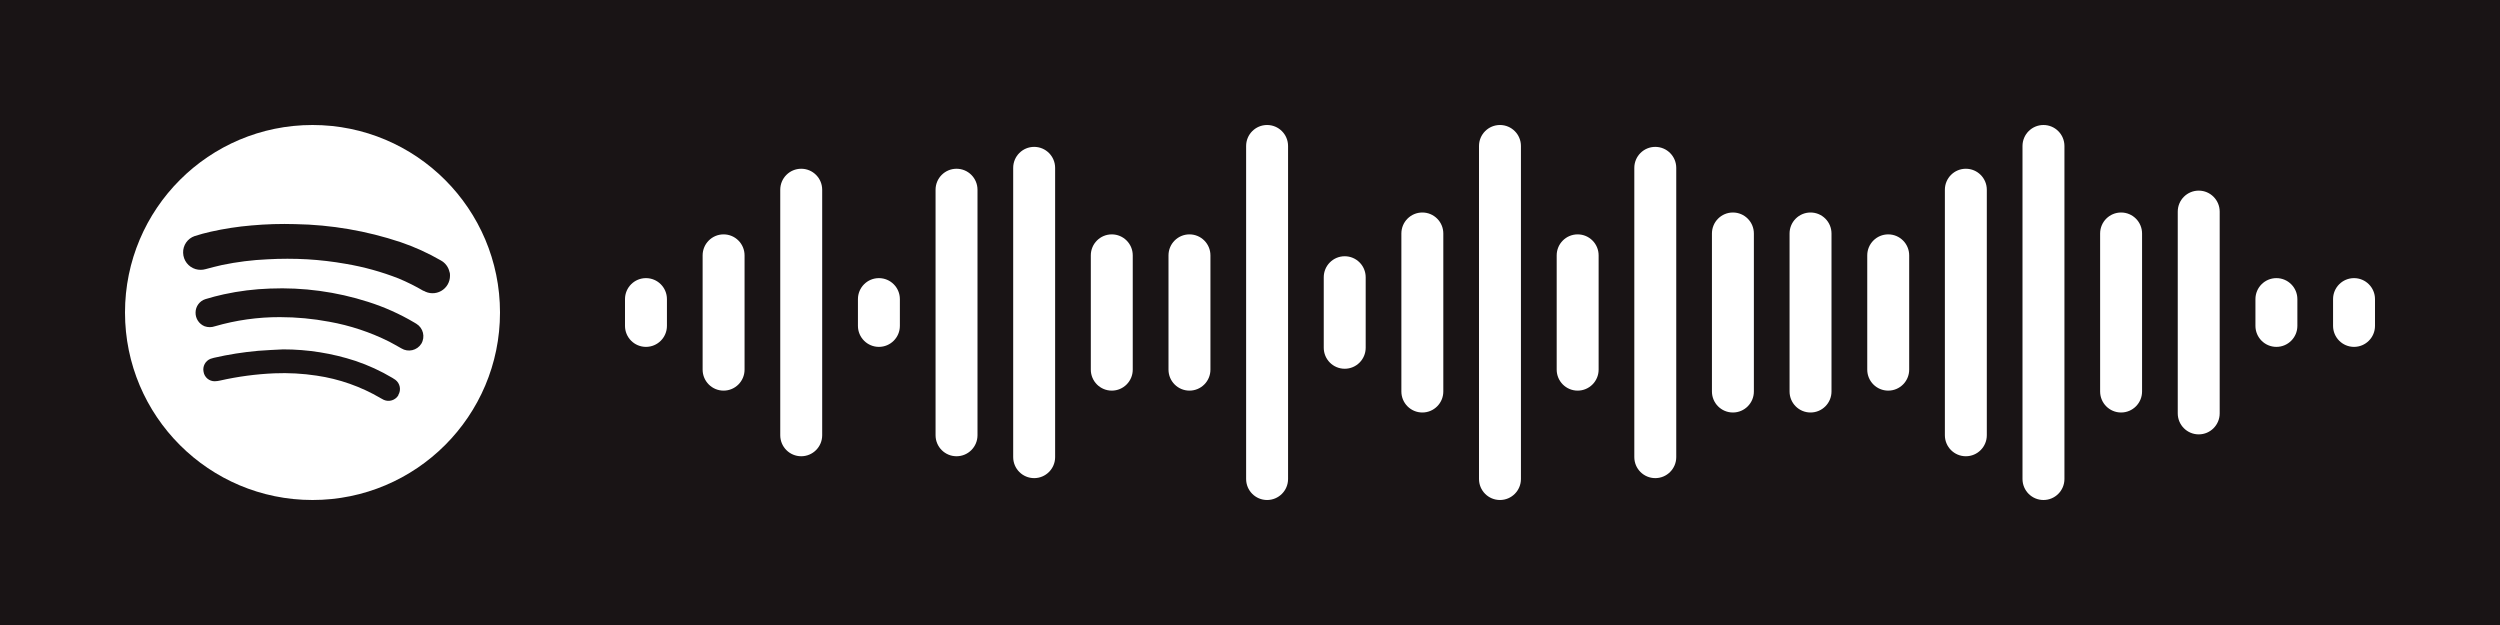
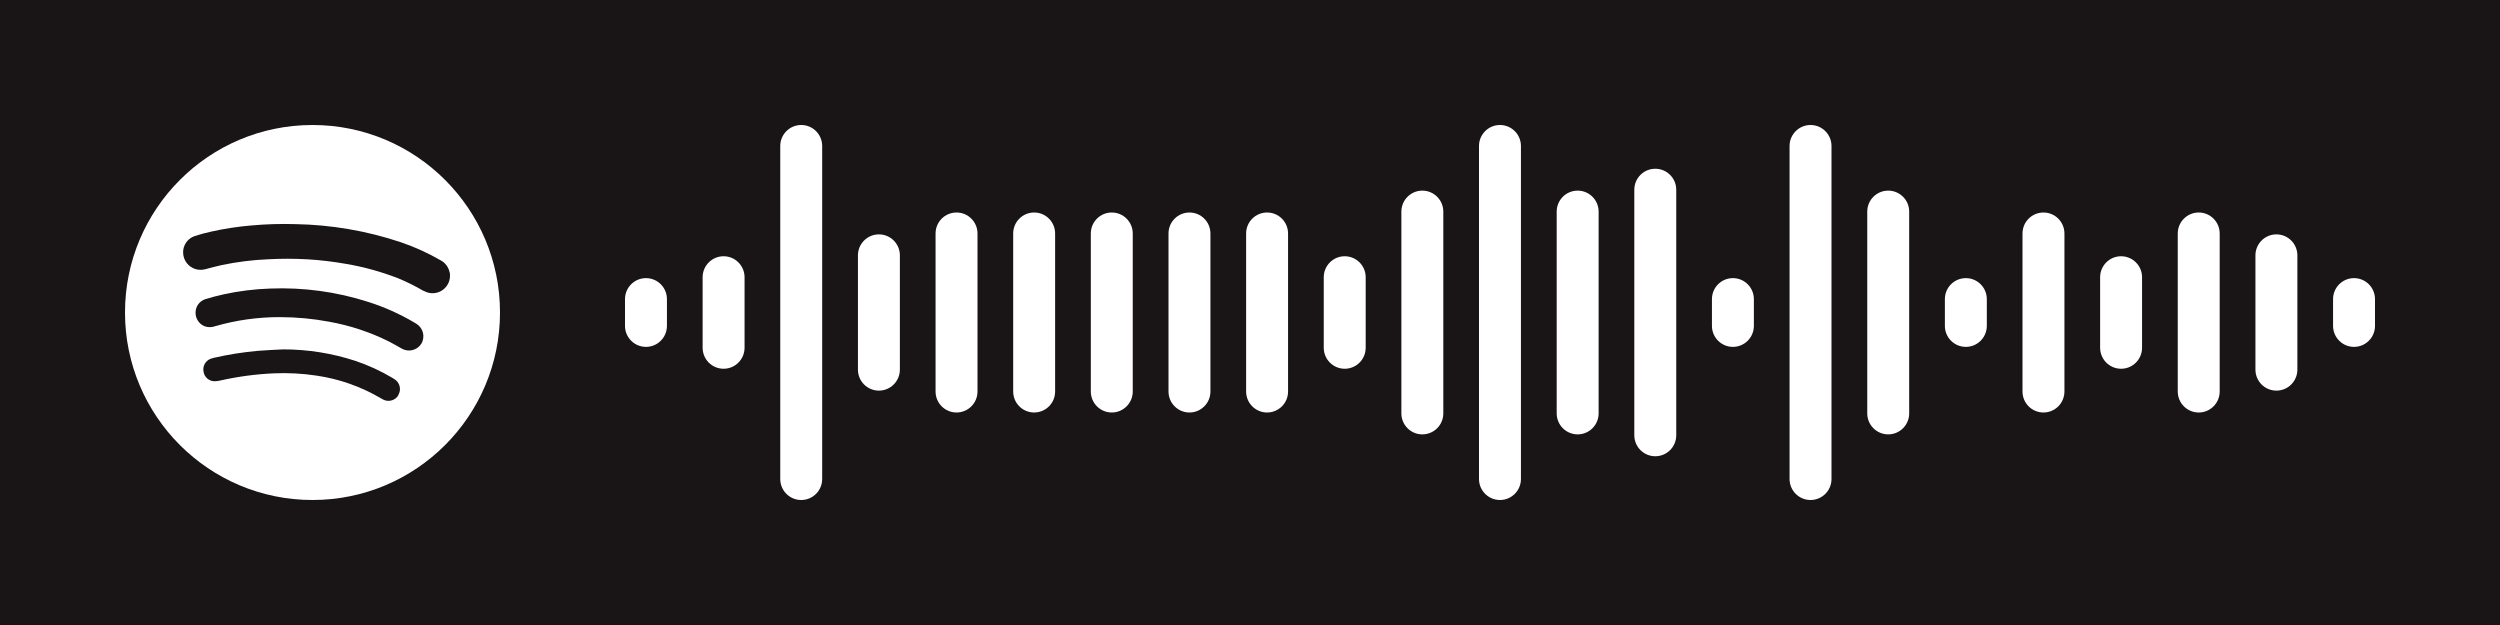
<svg xmlns="http://www.w3.org/2000/svg" width="640" height="160" viewBox="0 0 400 100">
  <rect x="0" y="0" width="400" height="100" fill="#191415" />
  <rect x="100.00" y="44.50" width="6.71" height="11.00" rx="3.36" ry="3.36" fill="#ffffff" />
-   <rect x="112.42" y="37.50" width="6.71" height="25.00" rx="3.36" ry="3.36" fill="#ffffff" />
-   <rect x="124.84" y="27.00" width="6.71" height="46.00" rx="3.36" ry="3.36" fill="#ffffff" />
-   <rect x="137.27" y="44.50" width="6.71" height="11.00" rx="3.36" ry="3.36" fill="#ffffff" />
-   <rect x="149.69" y="27.00" width="6.71" height="46.00" rx="3.36" ry="3.36" fill="#ffffff" />
-   <rect x="162.11" y="23.50" width="6.71" height="53.00" rx="3.36" ry="3.36" fill="#ffffff" />
-   <rect x="174.53" y="37.50" width="6.71" height="25.00" rx="3.36" ry="3.36" fill="#ffffff" />
-   <rect x="186.96" y="37.50" width="6.71" height="25.00" rx="3.36" ry="3.36" fill="#ffffff" />
-   <rect x="199.38" y="20.00" width="6.71" height="60.00" rx="3.36" ry="3.36" fill="#ffffff" />
+   <rect x="112.42" y="41.00" width="6.71" height="18.00" rx="3.36" ry="3.36" fill="#ffffff" />
+   <rect x="124.84" y="20.00" width="6.71" height="60.00" rx="3.36" ry="3.36" fill="#ffffff" />
+   <rect x="137.27" y="37.50" width="6.71" height="25.00" rx="3.36" ry="3.36" fill="#ffffff" />
+   <rect x="149.69" y="34.00" width="6.71" height="32.00" rx="3.36" ry="3.36" fill="#ffffff" />
+   <rect x="162.11" y="34.00" width="6.71" height="32.00" rx="3.36" ry="3.36" fill="#ffffff" />
+   <rect x="174.53" y="34.00" width="6.71" height="32.00" rx="3.36" ry="3.36" fill="#ffffff" />
+   <rect x="186.96" y="34.00" width="6.71" height="32.00" rx="3.36" ry="3.36" fill="#ffffff" />
+   <rect x="199.38" y="34.00" width="6.71" height="32.00" rx="3.36" ry="3.36" fill="#ffffff" />
  <rect x="211.80" y="41.00" width="6.71" height="18.00" rx="3.36" ry="3.36" fill="#ffffff" />
-   <rect x="224.22" y="34.00" width="6.71" height="32.00" rx="3.36" ry="3.36" fill="#ffffff" />
+   <rect x="224.22" y="30.50" width="6.71" height="39.00" rx="3.36" ry="3.36" fill="#ffffff" />
  <rect x="236.64" y="20.00" width="6.71" height="60.00" rx="3.36" ry="3.36" fill="#ffffff" />
-   <rect x="249.07" y="37.50" width="6.71" height="25.00" rx="3.36" ry="3.36" fill="#ffffff" />
-   <rect x="261.49" y="23.50" width="6.71" height="53.00" rx="3.36" ry="3.36" fill="#ffffff" />
-   <rect x="273.91" y="34.00" width="6.71" height="32.00" rx="3.36" ry="3.36" fill="#ffffff" />
-   <rect x="286.33" y="34.00" width="6.71" height="32.00" rx="3.36" ry="3.36" fill="#ffffff" />
-   <rect x="298.76" y="37.50" width="6.71" height="25.00" rx="3.36" ry="3.36" fill="#ffffff" />
-   <rect x="311.18" y="27.00" width="6.71" height="46.00" rx="3.36" ry="3.36" fill="#ffffff" />
-   <rect x="323.60" y="20.00" width="6.71" height="60.00" rx="3.36" ry="3.36" fill="#ffffff" />
-   <rect x="336.02" y="34.00" width="6.71" height="32.00" rx="3.36" ry="3.36" fill="#ffffff" />
-   <rect x="348.44" y="30.50" width="6.71" height="39.00" rx="3.36" ry="3.36" fill="#ffffff" />
-   <rect x="360.87" y="44.50" width="6.71" height="11.00" rx="3.36" ry="3.36" fill="#ffffff" />
+   <rect x="249.07" y="30.50" width="6.71" height="39.00" rx="3.36" ry="3.36" fill="#ffffff" />
+   <rect x="261.49" y="27.00" width="6.71" height="46.00" rx="3.36" ry="3.36" fill="#ffffff" />
+   <rect x="273.91" y="44.50" width="6.71" height="11.00" rx="3.36" ry="3.36" fill="#ffffff" />
+   <rect x="286.33" y="20.00" width="6.71" height="60.00" rx="3.36" ry="3.36" fill="#ffffff" />
+   <rect x="298.76" y="30.50" width="6.71" height="39.00" rx="3.36" ry="3.36" fill="#ffffff" />
+   <rect x="311.18" y="44.50" width="6.71" height="11.00" rx="3.36" ry="3.36" fill="#ffffff" />
+   <rect x="323.60" y="34.00" width="6.71" height="32.00" rx="3.36" ry="3.36" fill="#ffffff" />
+   <rect x="336.02" y="41.00" width="6.71" height="18.00" rx="3.36" ry="3.36" fill="#ffffff" />
+   <rect x="348.44" y="34.00" width="6.71" height="32.00" rx="3.36" ry="3.36" fill="#ffffff" />
+   <rect x="360.87" y="37.50" width="6.71" height="25.00" rx="3.36" ry="3.36" fill="#ffffff" />
  <rect x="373.29" y="44.50" width="6.71" height="11.00" rx="3.36" ry="3.36" fill="#ffffff" />
  <g transform="translate(20,20)">
    <path fill="#ffffff" d="M30,0A30,30,0,1,1,0,30,30,30,0,0,1,30,0M43.73,43.2a1.85,1.85,0,0,0-.47-2.43,5,5,0,0,0-.48-.31,30.64,30.64,0,0,0-5.92-2.72,37.07,37.07,0,0,0-11.56-1.84c-1.33.07-2.67.12-4,.23a52.44,52.44,0,0,0-7.08,1.12,3.45,3.45,0,0,0-.54.16,1.83,1.83,0,0,0-1.11,2.08A1.79,1.79,0,0,0,14.37,41a4.29,4.29,0,0,0,.88-.12,48.93,48.93,0,0,1,8.66-1.15,35.33,35.33,0,0,1,6.75.37,28.29,28.29,0,0,1,10.25,3.61,4.77,4.77,0,0,0,.5.27,1.85,1.85,0,0,0,2.33-.74M47.41,35a2.34,2.34,0,0,0-.78-3.19l-.35-.21a35.72,35.72,0,0,0-7.38-3.3,45.39,45.39,0,0,0-15.7-2.13,41.19,41.19,0,0,0-7.39.92c-1,.22-2,.48-2.94.77A2.26,2.26,0,0,0,11.29,30a2.32,2.32,0,0,0,1.44,2.2,2.47,2.47,0,0,0,1.67,0,37,37,0,0,1,10.38-1.46,43,43,0,0,1,7.91.74,35.46,35.46,0,0,1,9.58,3.18c.66.34,1.3.72,1.95,1.08A2.33,2.33,0,0,0,47.41,35m.35-8.49A2.79,2.79,0,0,0,52,24.11c0-.2,0-.4-.08-.6a2.78,2.78,0,0,0-1.4-1.85,35.91,35.91,0,0,0-6.41-2.91,56.19,56.19,0,0,0-16.86-2.89,58.46,58.46,0,0,0-7,.21,48.31,48.31,0,0,0-6.52,1c-.87.2-1.73.42-2.58.7a2.73,2.73,0,0,0-1.85,2.68,2.79,2.79,0,0,0,2,2.61,2.9,2.9,0,0,0,1.6,0c.87-.23,1.75-.47,2.63-.66a45.52,45.52,0,0,1,7.26-.91,57.42,57.42,0,0,1,6.4,0,53.7,53.7,0,0,1,6.11.72,42.63,42.63,0,0,1,8.49,2.35,33.25,33.25,0,0,1,4,2" />
  </g>
</svg>
